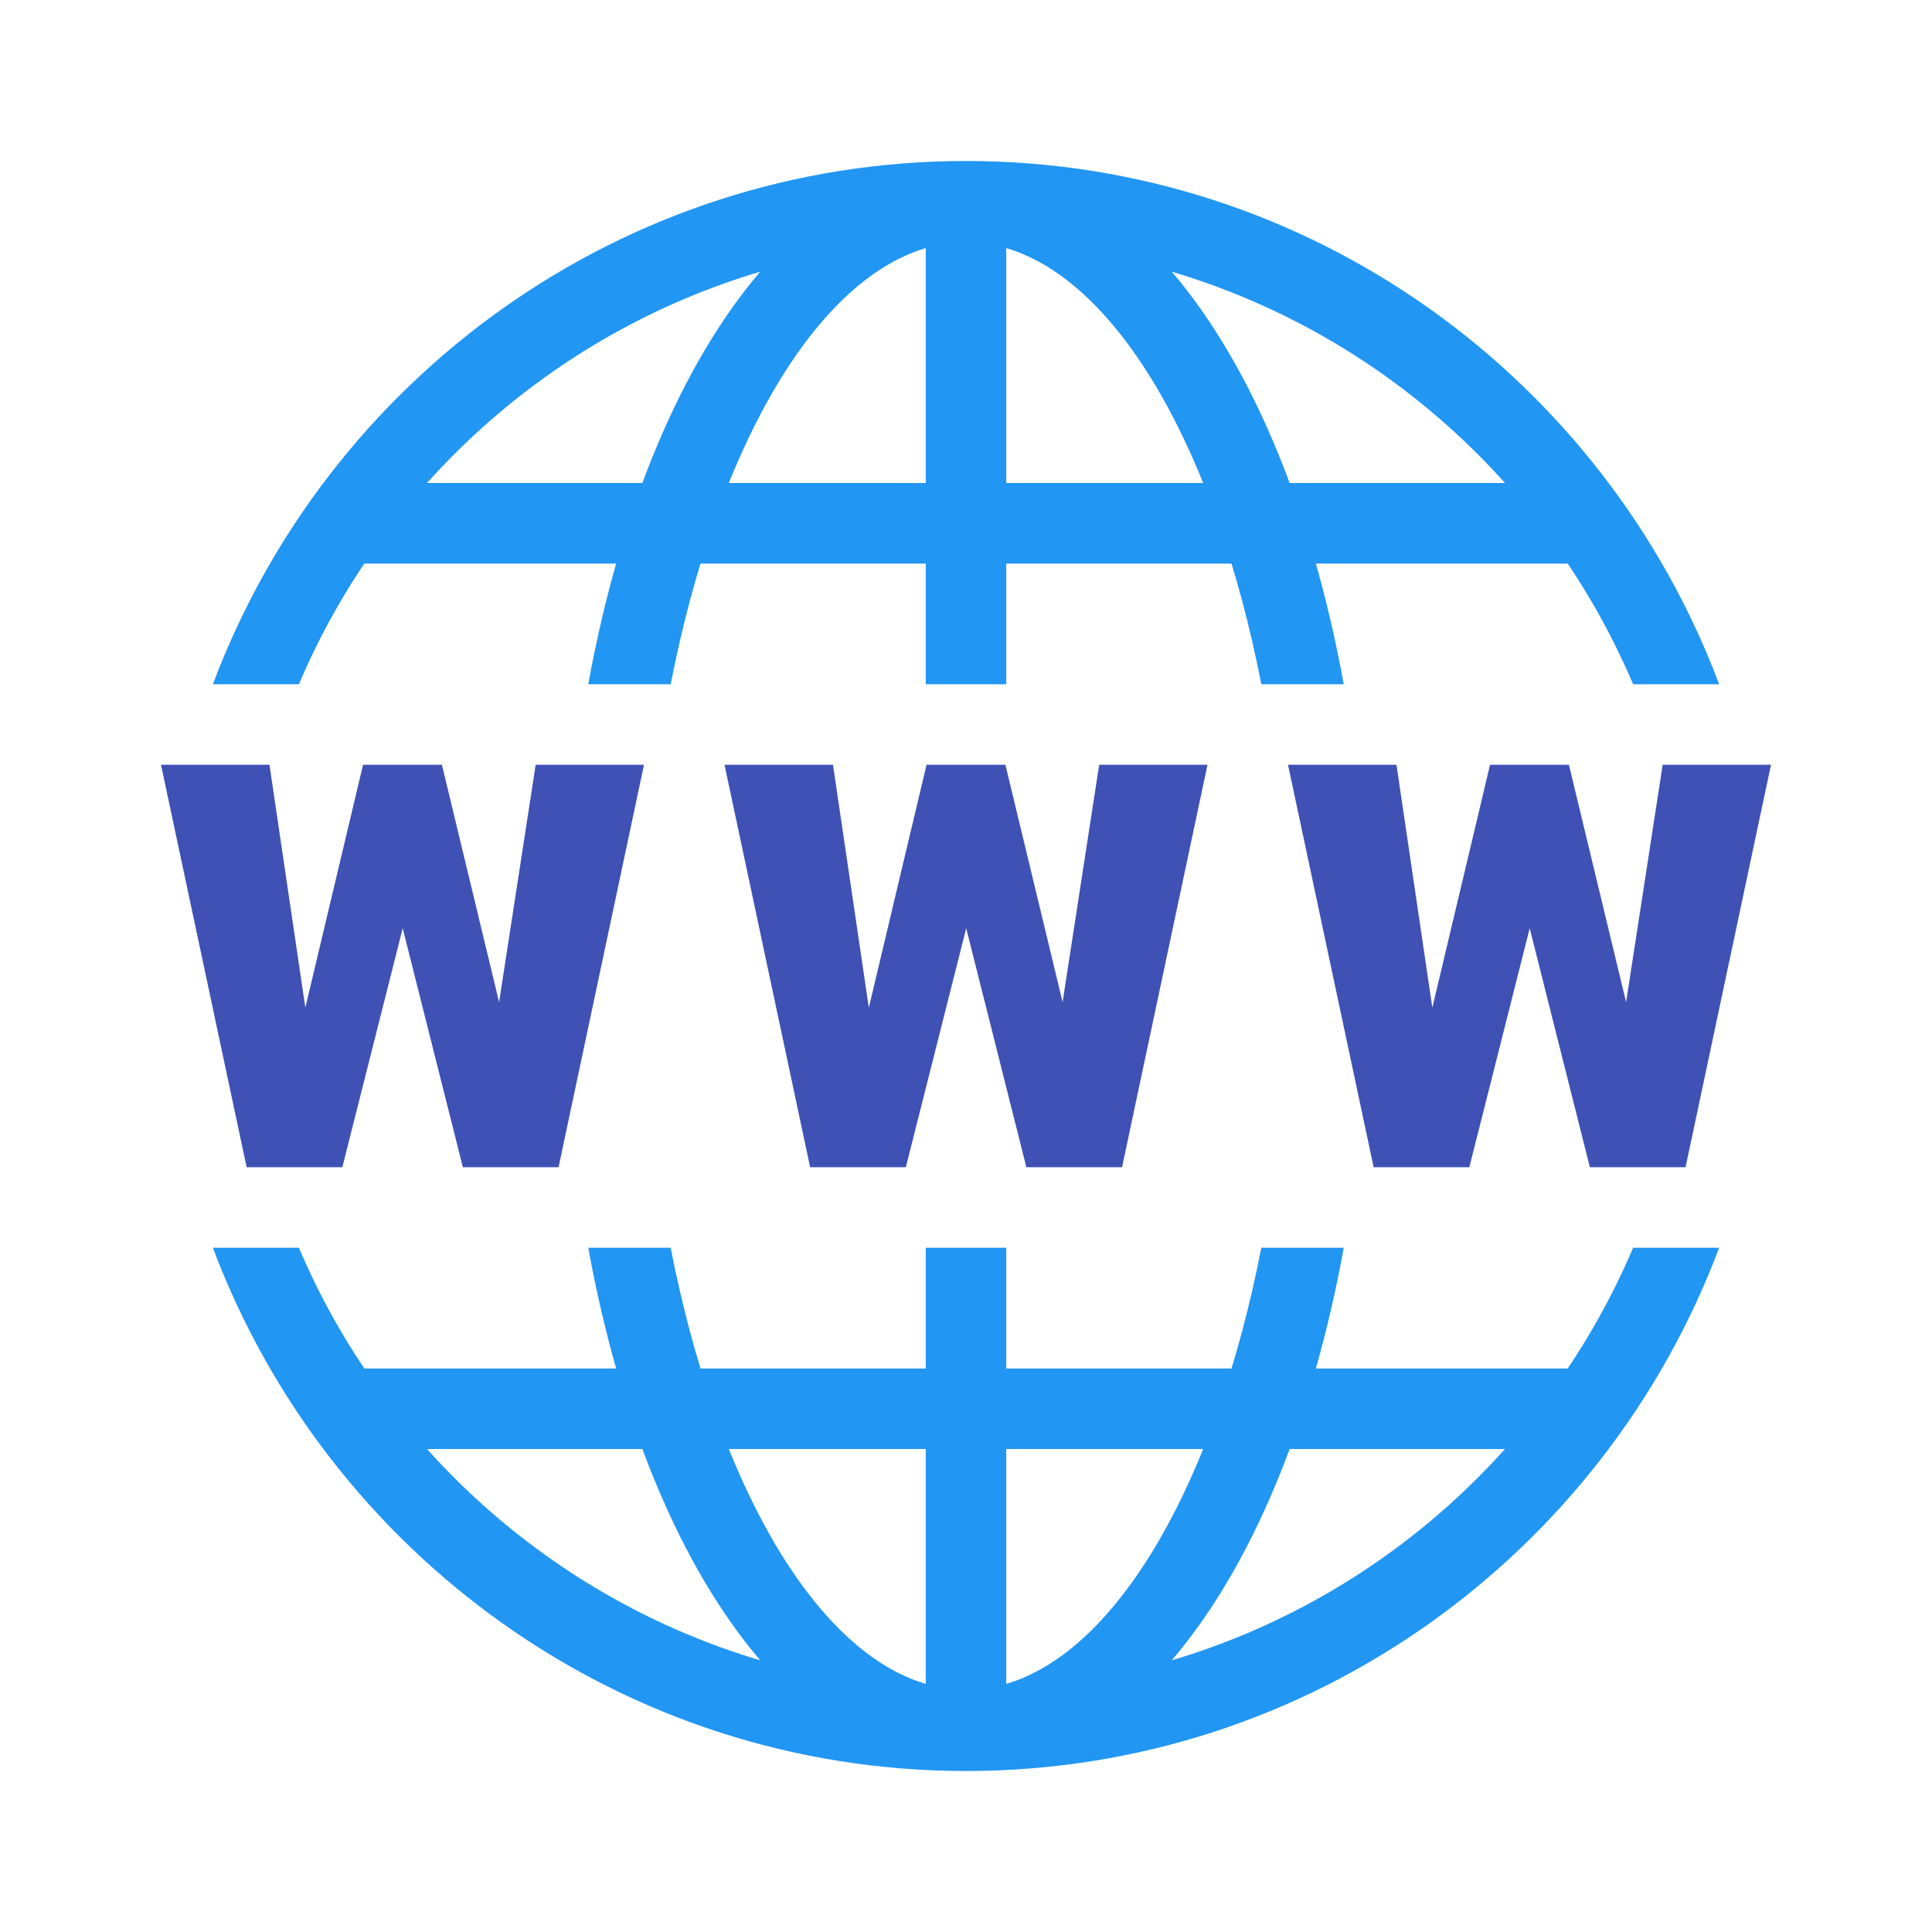
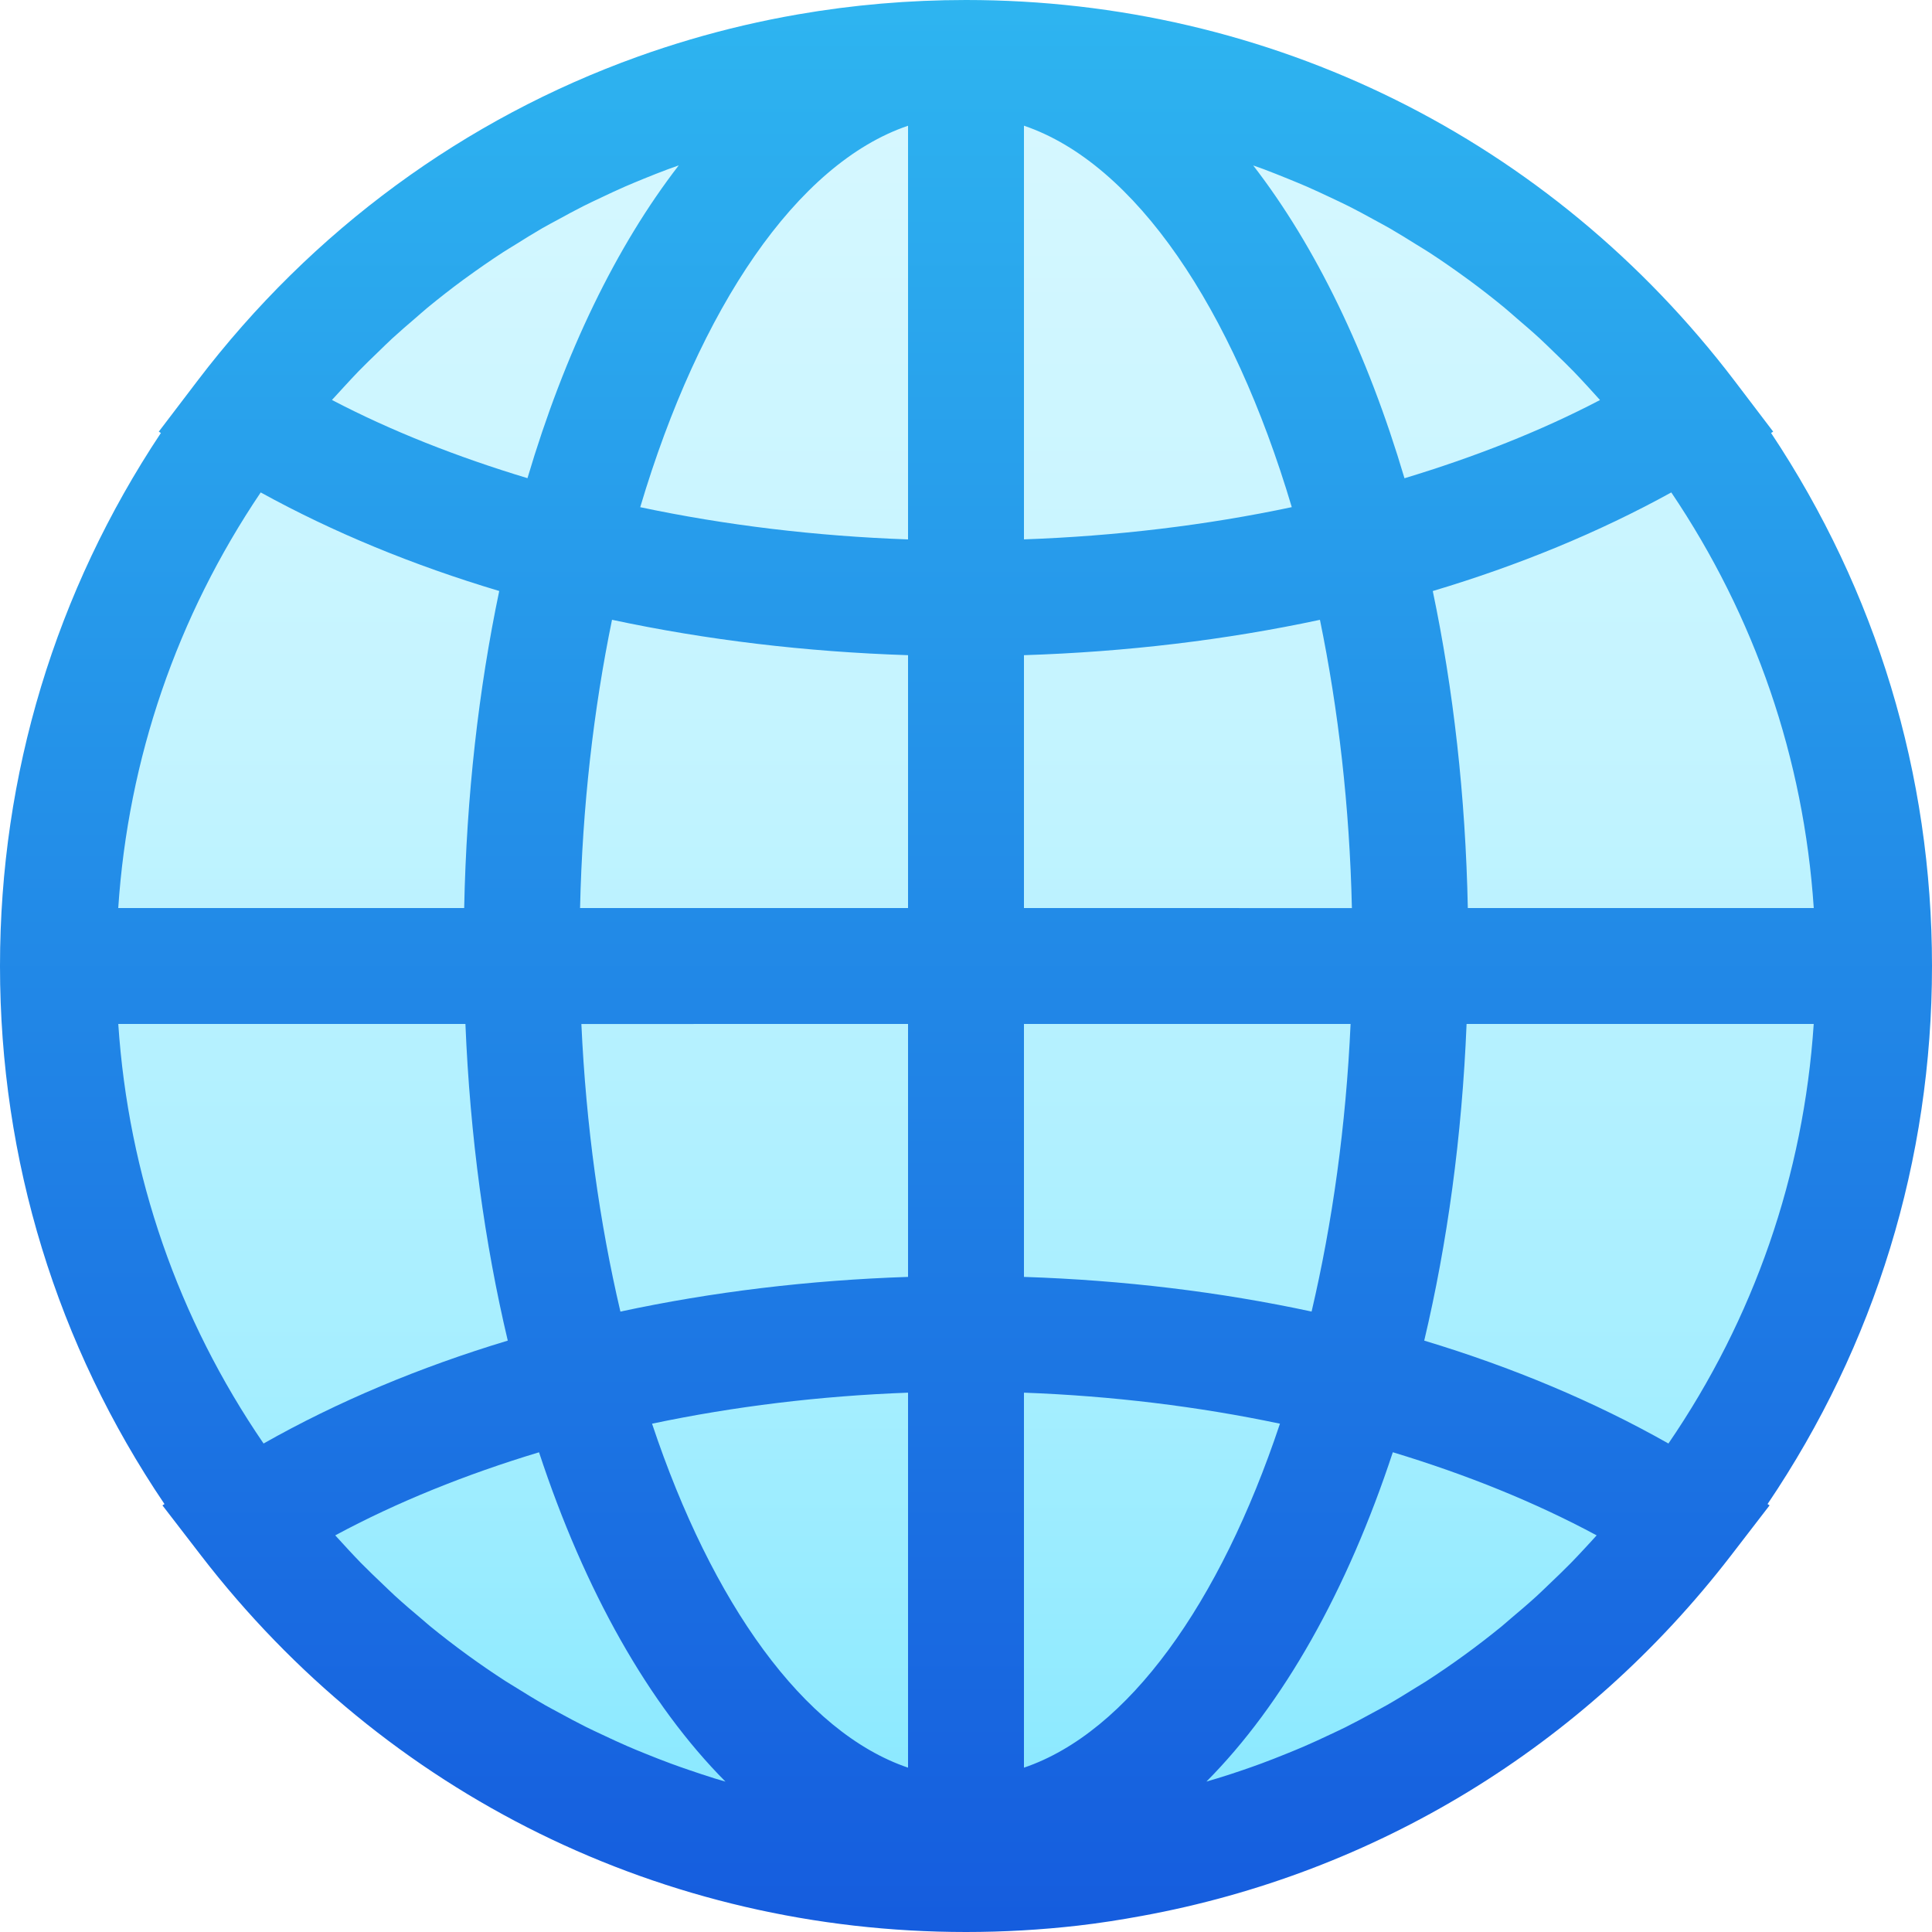
- <svg xmlns="http://www.w3.org/2000/svg" viewBox="0 0 48 48" width="480px" height="480px">
-   <path fill="#3f51b5" d="M26.4 24.898L27.309 19H30l-2.123 10H25.5l-1.495-5.938L22.505 29h-2.377L18 19h2.695l.891 6.035L23.02 19h1.959L26.4 24.898zM12.4 24.898L13.309 19H16l-2.123 10H11.5l-1.495-5.938L8.505 29H6.128L4 19h2.695l.891 6.035L9.02 19h1.959L12.4 24.898zM40.4 24.898L41.309 19H44l-2.123 10H39.5l-1.495-5.938L36.505 29h-2.377L32 19h2.695l.891 6.035L37.02 19h1.959L40.4 24.898z" />
-   <path fill="#2196f3" d="M8.5 12H39.5V14H8.5z" />
-   <path fill="#2196f3" d="M8.5 12H39.5V14H8.5zM8.5 34H39.5V36H8.5z" />
-   <path fill="#2196f3" d="M7.426 17c2.085-4.911 6.289-8.714 11.462-10.25-1.965 2.298-3.48 5.898-4.273 10.25h2.048C17.776 11.281 20.182 6.998 23 6.164V17h2V6.164c2.818.833 5.224 5.117 6.337 10.836h2.048c-.793-4.352-2.308-7.952-4.273-10.25 5.173 1.536 9.377 5.339 11.462 10.25h2.137C39.865 9.419 32.563 4 24 4S8.135 9.419 5.289 17H7.426zM40.574 31c-2.085 4.911-6.289 8.714-11.462 10.25 1.965-2.298 3.48-5.898 4.273-10.25h-2.048C30.224 36.719 27.818 41.002 25 41.836V31h-2v10.836c-2.818-.833-5.224-5.117-6.337-10.836h-2.048c.793 4.352 2.308 7.952 4.273 10.25C13.715 39.714 9.511 35.911 7.426 31H5.289C8.135 38.581 15.437 44 24 44s15.865-5.419 18.711-13H40.574z" />
+ <svg xmlns="http://www.w3.org/2000/svg" width="50px" height="50px" viewBox="0 0 50 50" version="1.1">
+   <defs>
+     <linearGradient x1="0.5" y1="-0.813" x2="0.5" y2="1.042" id="gradient_1">
+       <stop offset="0" stop-color="#DFF9FF" />
+       <stop offset="0" stop-color="#DFF9FF" />
+       <stop offset="0.426" stop-color="#D8F8FF" />
+       <stop offset="0.631" stop-color="#C5F4FF" />
+       <stop offset="0.834" stop-color="#A5EEFF" />
+       <stop offset="1" stop-color="#81E7FF" />
+     </linearGradient>
+     <linearGradient x1="0.5" y1="1" x2="0.5" y2="0" id="gradient_2">
+       <stop offset="0" stop-color="#155CDE" />
+       <stop offset="1" stop-color="#2EB5F0" />
+     </linearGradient>
+   </defs>
+   <g id="svg">
+     <path d="M47 23.5C47 28.9 45.18 33.87 42.11 37.84C37.82 43.41 31.08 47 23.5 47C15.92 47 9.18 43.41 4.89 37.84C1.82 33.87 0 28.9 0 23.5C0 18.15 1.79 13.22 4.8 9.27C9.09 3.63 15.87 0 23.5 0C31.13 0 37.91 3.63 42.2 9.27C45.21 13.22 47 18.15 47 23.5L47 23.5Z" transform="translate(1.5 1.5)" id="Shape" fill="url(#gradient_1)" stroke="none" />
+     <path d="M50 25C50 30.029 48.526 34.806 45.744 38.925L45.797 38.958L44.801 40.252C44.799 40.254 44.798 40.255 44.797 40.257C40.973 45.222 35.573 48.484 29.555 49.583C29.007 49.684 28.455 49.771 27.898 49.835C26.944 49.944 25.977 50 25 50C17.188 50 9.971 46.448 5.202 40.255L4.204 38.959L4.257 38.925C1.475 34.809 0 30.031 0 25C0 20.032 1.443 15.3 4.164 11.205L4.109 11.171L5.103 9.865C5.104 9.864 5.105 9.862 5.106 9.861C8.085 5.945 12.035 3.072 16.501 1.468C16.948 1.307 17.4 1.16 17.856 1.025C18.769 0.755 19.701 0.537 20.648 0.373C22.069 0.126 23.523 0 25 0C32.876 0 40.127 3.595 44.894 9.861L45.89 11.171L45.835 11.205C48.557 15.299 50 20.031 50 25ZM33.431 13.125C31.898 7.972 29.381 4.231 26.5 3.253L26.5 13.959C28.885 13.874 31.218 13.594 33.431 13.125ZM23.5 13.96C21.115 13.875 18.782 13.594 16.569 13.126C18.102 7.973 20.619 4.233 23.5 3.254L23.5 13.96ZM8.912 10.001C9.032 9.871 9.152 9.74 9.275 9.613C9.444 9.439 9.618 9.272 9.791 9.105C9.91 8.99 10.028 8.873 10.149 8.761C10.347 8.579 10.55 8.405 10.753 8.231C10.857 8.142 10.957 8.05 11.062 7.964C11.366 7.714 11.676 7.472 11.992 7.239C12.017 7.221 12.041 7.204 12.066 7.186C12.374 6.961 12.687 6.745 13.005 6.537C13.117 6.464 13.233 6.396 13.347 6.325C13.573 6.183 13.8 6.042 14.031 5.908C14.168 5.829 14.308 5.756 14.446 5.681C14.659 5.565 14.872 5.448 15.088 5.339C15.238 5.263 15.391 5.192 15.543 5.12C15.753 5.02 15.964 4.921 16.177 4.828C16.335 4.759 16.495 4.694 16.655 4.628C16.867 4.541 17.08 4.457 17.295 4.377C17.385 4.344 17.476 4.313 17.566 4.28C15.951 6.369 14.612 9.133 13.651 12.375C11.832 11.826 10.123 11.153 8.591 10.351C8.698 10.235 8.805 10.118 8.912 10.001ZM33.822 4.83C33.663 4.761 33.503 4.696 33.342 4.63C33.13 4.544 32.917 4.459 32.704 4.378C32.614 4.345 32.523 4.314 32.433 4.282C34.048 6.371 35.387 9.135 36.348 12.377C38.167 11.827 39.876 11.155 41.408 10.353C41.304 10.237 41.2 10.122 41.095 10.008C40.972 9.875 40.849 9.741 40.723 9.611C40.557 9.44 40.386 9.276 40.216 9.112C40.094 8.995 39.974 8.875 39.849 8.76C39.658 8.584 39.461 8.416 39.264 8.247C39.153 8.152 39.046 8.054 38.934 7.962C38.638 7.718 38.336 7.483 38.028 7.256C37.993 7.231 37.958 7.206 37.923 7.18C37.618 6.958 37.309 6.743 36.994 6.538C36.879 6.463 36.76 6.394 36.644 6.321C36.42 6.181 36.196 6.042 35.968 5.91C35.829 5.83 35.688 5.756 35.547 5.679C35.337 5.563 35.126 5.448 34.911 5.34C34.76 5.264 34.606 5.193 34.453 5.12C34.244 5.021 34.034 4.923 33.822 4.83ZM12.013 23.5C12.072 20.594 12.388 17.835 12.92 15.295C10.691 14.629 8.619 13.775 6.747 12.744C4.579 15.96 3.318 19.629 3.06 23.5L12.013 23.5ZM37.987 23.5C37.928 20.594 37.612 17.835 37.08 15.296C39.309 14.63 41.381 13.776 43.253 12.744C45.421 15.96 46.682 19.629 46.94 23.5L37.987 23.5ZM23.5 23.5L23.5 16.956C20.845 16.87 18.276 16.561 15.839 16.04C15.362 18.359 15.071 20.876 15.012 23.5L23.5 23.5ZM26.5 23.5L26.5 16.956C29.155 16.871 31.724 16.562 34.16 16.041C34.637 18.36 34.928 20.877 34.987 23.501L26.5 23.5ZM12.045 26.5C12.165 29.417 12.544 32.175 13.141 34.695C10.857 35.384 8.734 36.275 6.821 37.358C4.607 34.122 3.322 30.418 3.061 26.5L12.045 26.5ZM23.5 26.5L23.5 33.046C20.925 33.132 18.428 33.434 16.056 33.944C15.518 31.649 15.166 29.136 15.046 26.501L23.5 26.5ZM26.5 26.5L26.5 33.046C29.075 33.131 31.572 33.433 33.944 33.943C34.482 31.649 34.834 29.136 34.953 26.5L26.5 26.5ZM37.955 26.5C37.836 29.417 37.456 32.175 36.859 34.695C39.143 35.384 41.266 36.275 43.179 37.358C45.394 34.12 46.678 30.417 46.939 26.5L37.955 26.5ZM23.5 45.747L23.5 36.042C21.224 36.126 18.997 36.398 16.875 36.845C18.426 41.494 20.803 44.831 23.5 45.747ZM26.5 45.747L26.5 36.042C28.776 36.126 31.003 36.398 33.125 36.845C31.575 41.494 29.197 44.831 26.5 45.747ZM40.979 40.108C40.87 40.224 40.762 40.341 40.651 40.454C40.467 40.641 40.278 40.822 40.089 41.002C39.985 41.101 39.883 41.202 39.777 41.299C39.559 41.498 39.335 41.689 39.11 41.878C39.027 41.948 38.947 42.021 38.864 42.089C38.238 42.6 37.586 43.074 36.912 43.51C36.819 43.57 36.723 43.625 36.629 43.684C36.385 43.836 36.141 43.987 35.891 44.129C35.765 44.201 35.636 44.267 35.509 44.337C35.287 44.458 35.064 44.579 34.837 44.692C34.696 44.763 34.552 44.829 34.409 44.896C34.192 44.999 33.974 45.1 33.754 45.195C33.602 45.261 33.449 45.323 33.296 45.385C33.08 45.473 32.863 45.558 32.644 45.639C32.485 45.698 32.325 45.754 32.165 45.809C31.947 45.884 31.727 45.955 31.506 46.023C31.412 46.052 31.317 46.079 31.222 46.107C33.207 44.11 34.865 41.169 36.046 37.584C37.947 38.159 39.727 38.877 41.321 39.735C41.208 39.86 41.095 39.985 40.979 40.108ZM17.362 45.641C17.517 45.698 17.672 45.753 17.828 45.806C18.051 45.883 18.275 45.956 18.497 46.026C18.59 46.054 18.682 46.081 18.775 46.108C16.79 44.111 15.131 41.17 13.95 37.585C12.049 38.159 10.269 38.877 8.676 39.735C8.794 39.866 8.913 39.996 9.033 40.124C9.135 40.232 9.235 40.341 9.339 40.447C9.533 40.644 9.733 40.835 9.933 41.025C10.026 41.113 10.118 41.204 10.213 41.291C10.449 41.507 10.691 41.714 10.935 41.918C10.999 41.972 11.061 42.029 11.126 42.082C11.757 42.597 12.414 43.075 13.093 43.514C13.167 43.562 13.244 43.605 13.318 43.652C13.581 43.817 13.846 43.979 14.115 44.133C14.23 44.198 14.347 44.259 14.463 44.322C14.696 44.449 14.93 44.575 15.168 44.694C15.303 44.761 15.439 44.824 15.575 44.888C15.799 44.994 16.024 45.099 16.251 45.197C16.398 45.261 16.546 45.321 16.694 45.381C16.915 45.471 17.138 45.558 17.362 45.641Z" id="Shape" fill="url(#gradient_2)" fill-rule="evenodd" stroke="none" />
+   </g>
</svg>
